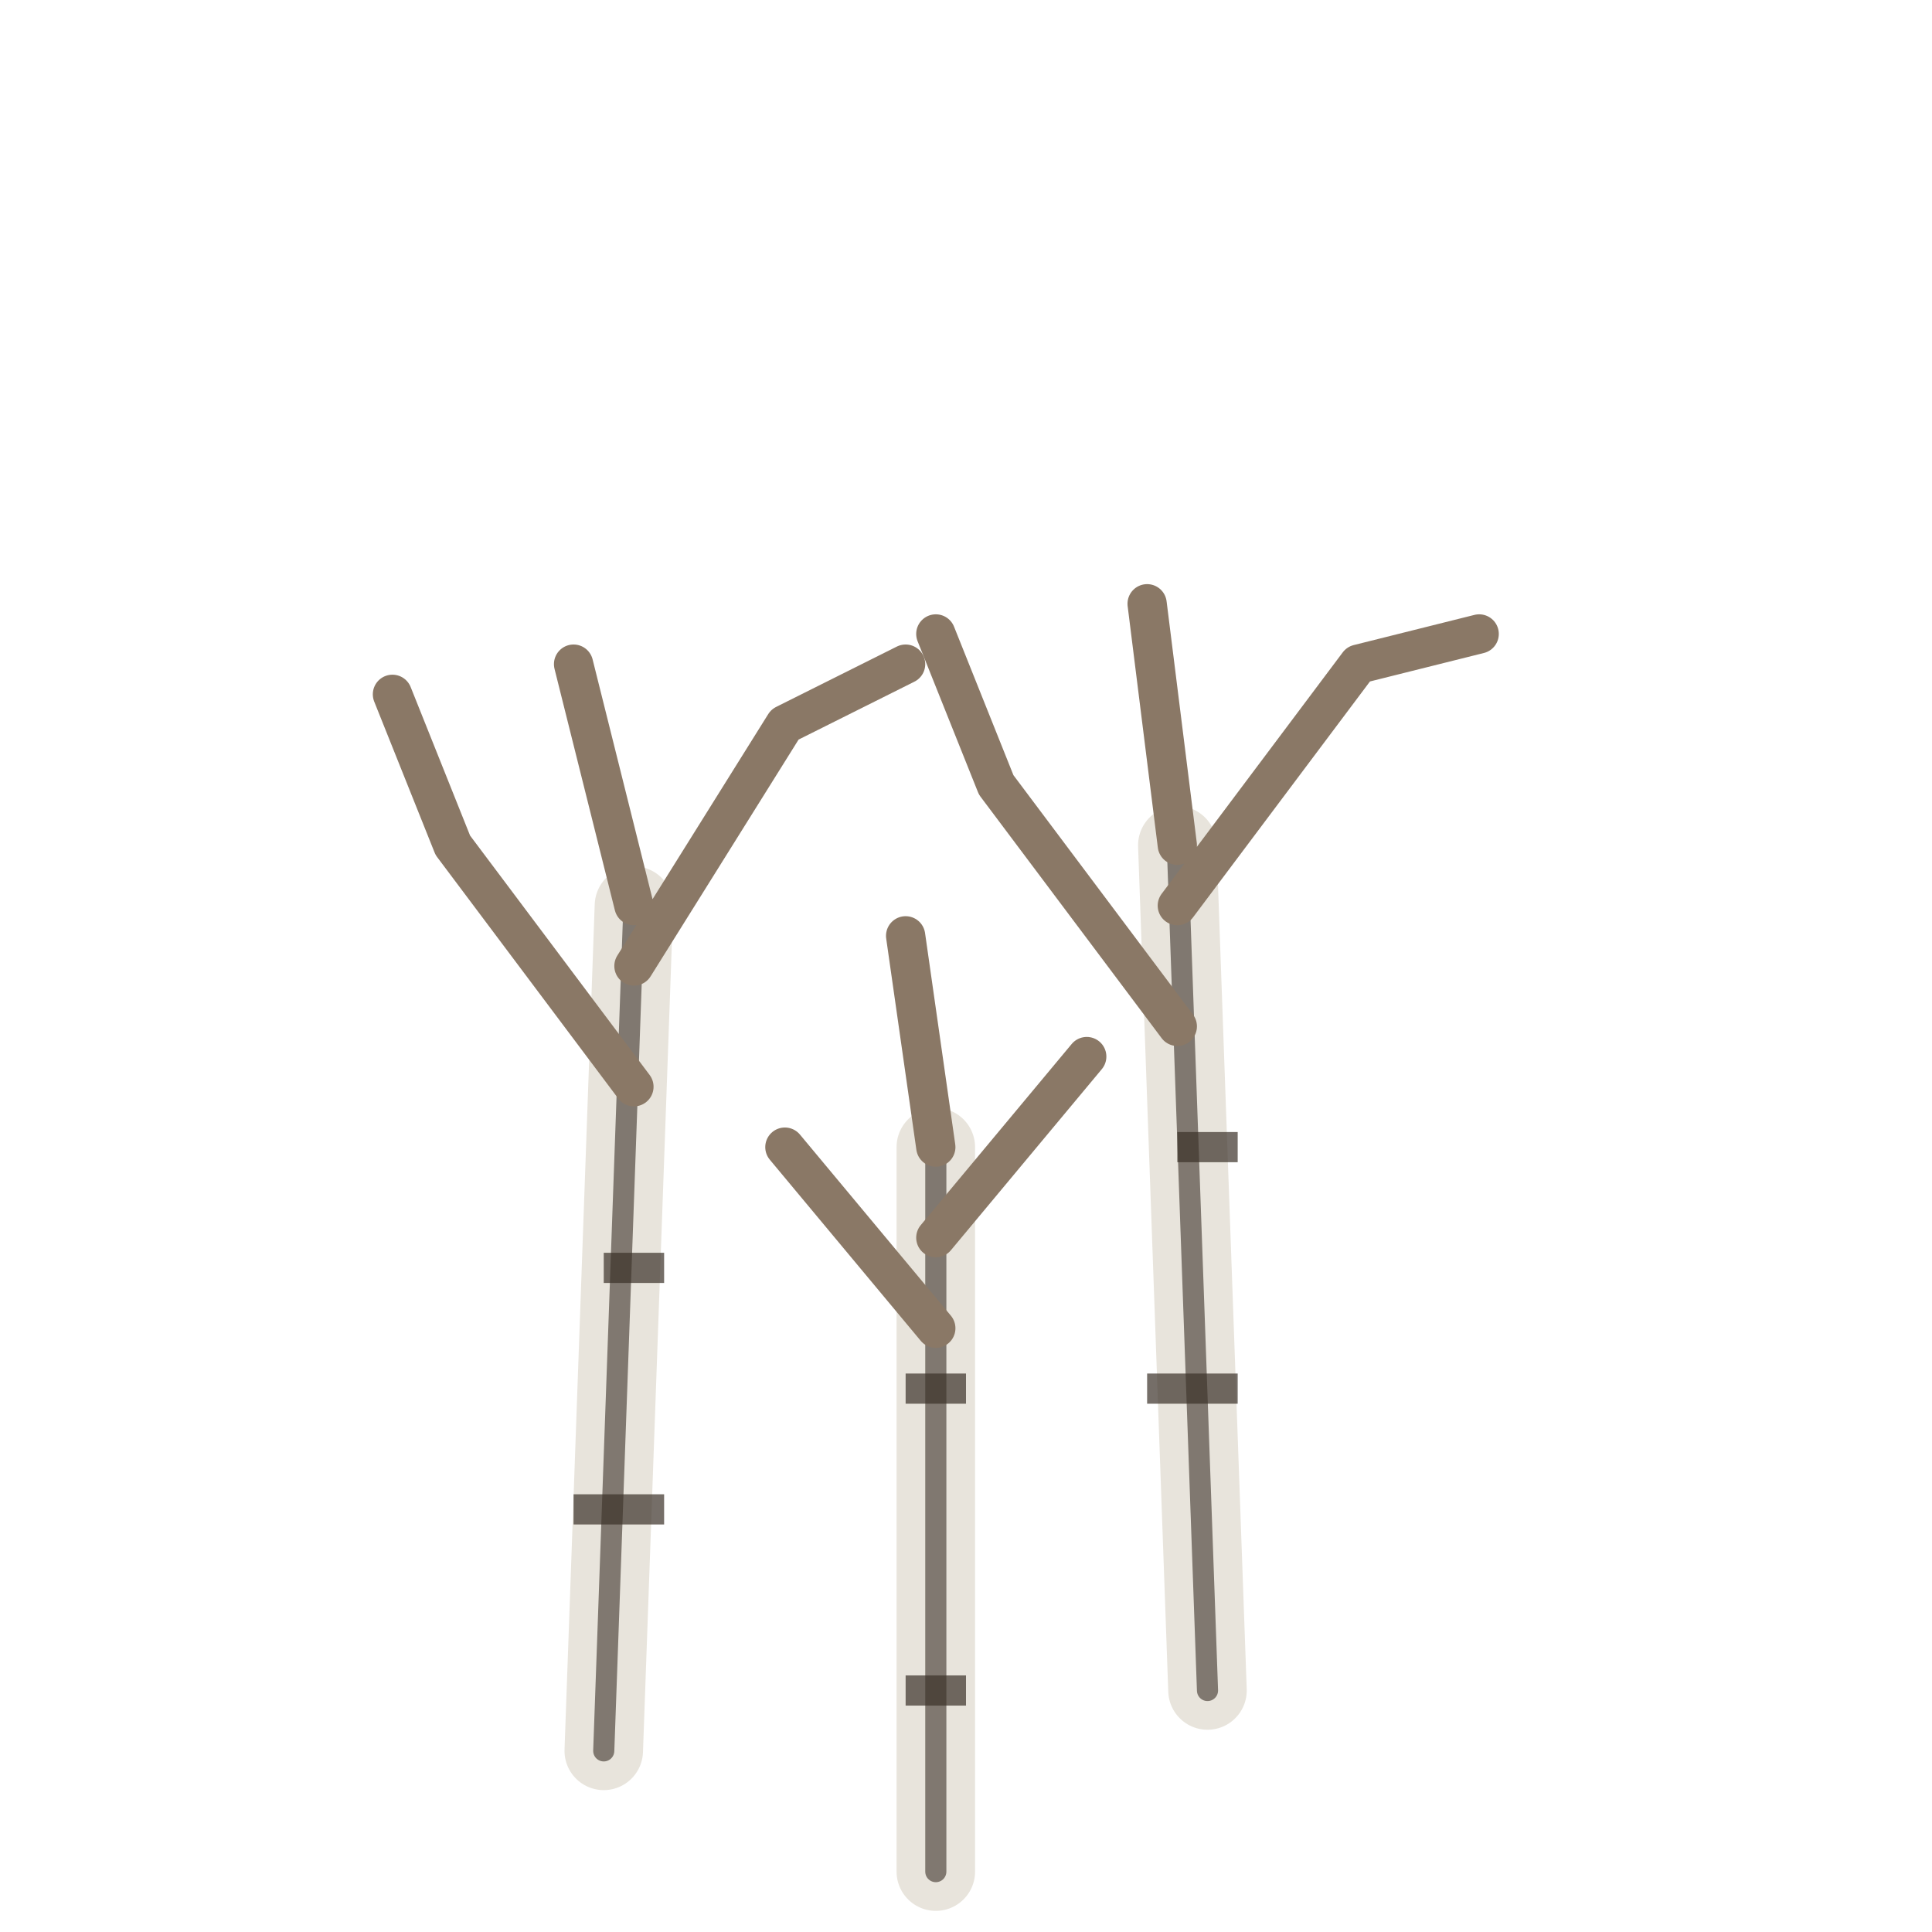
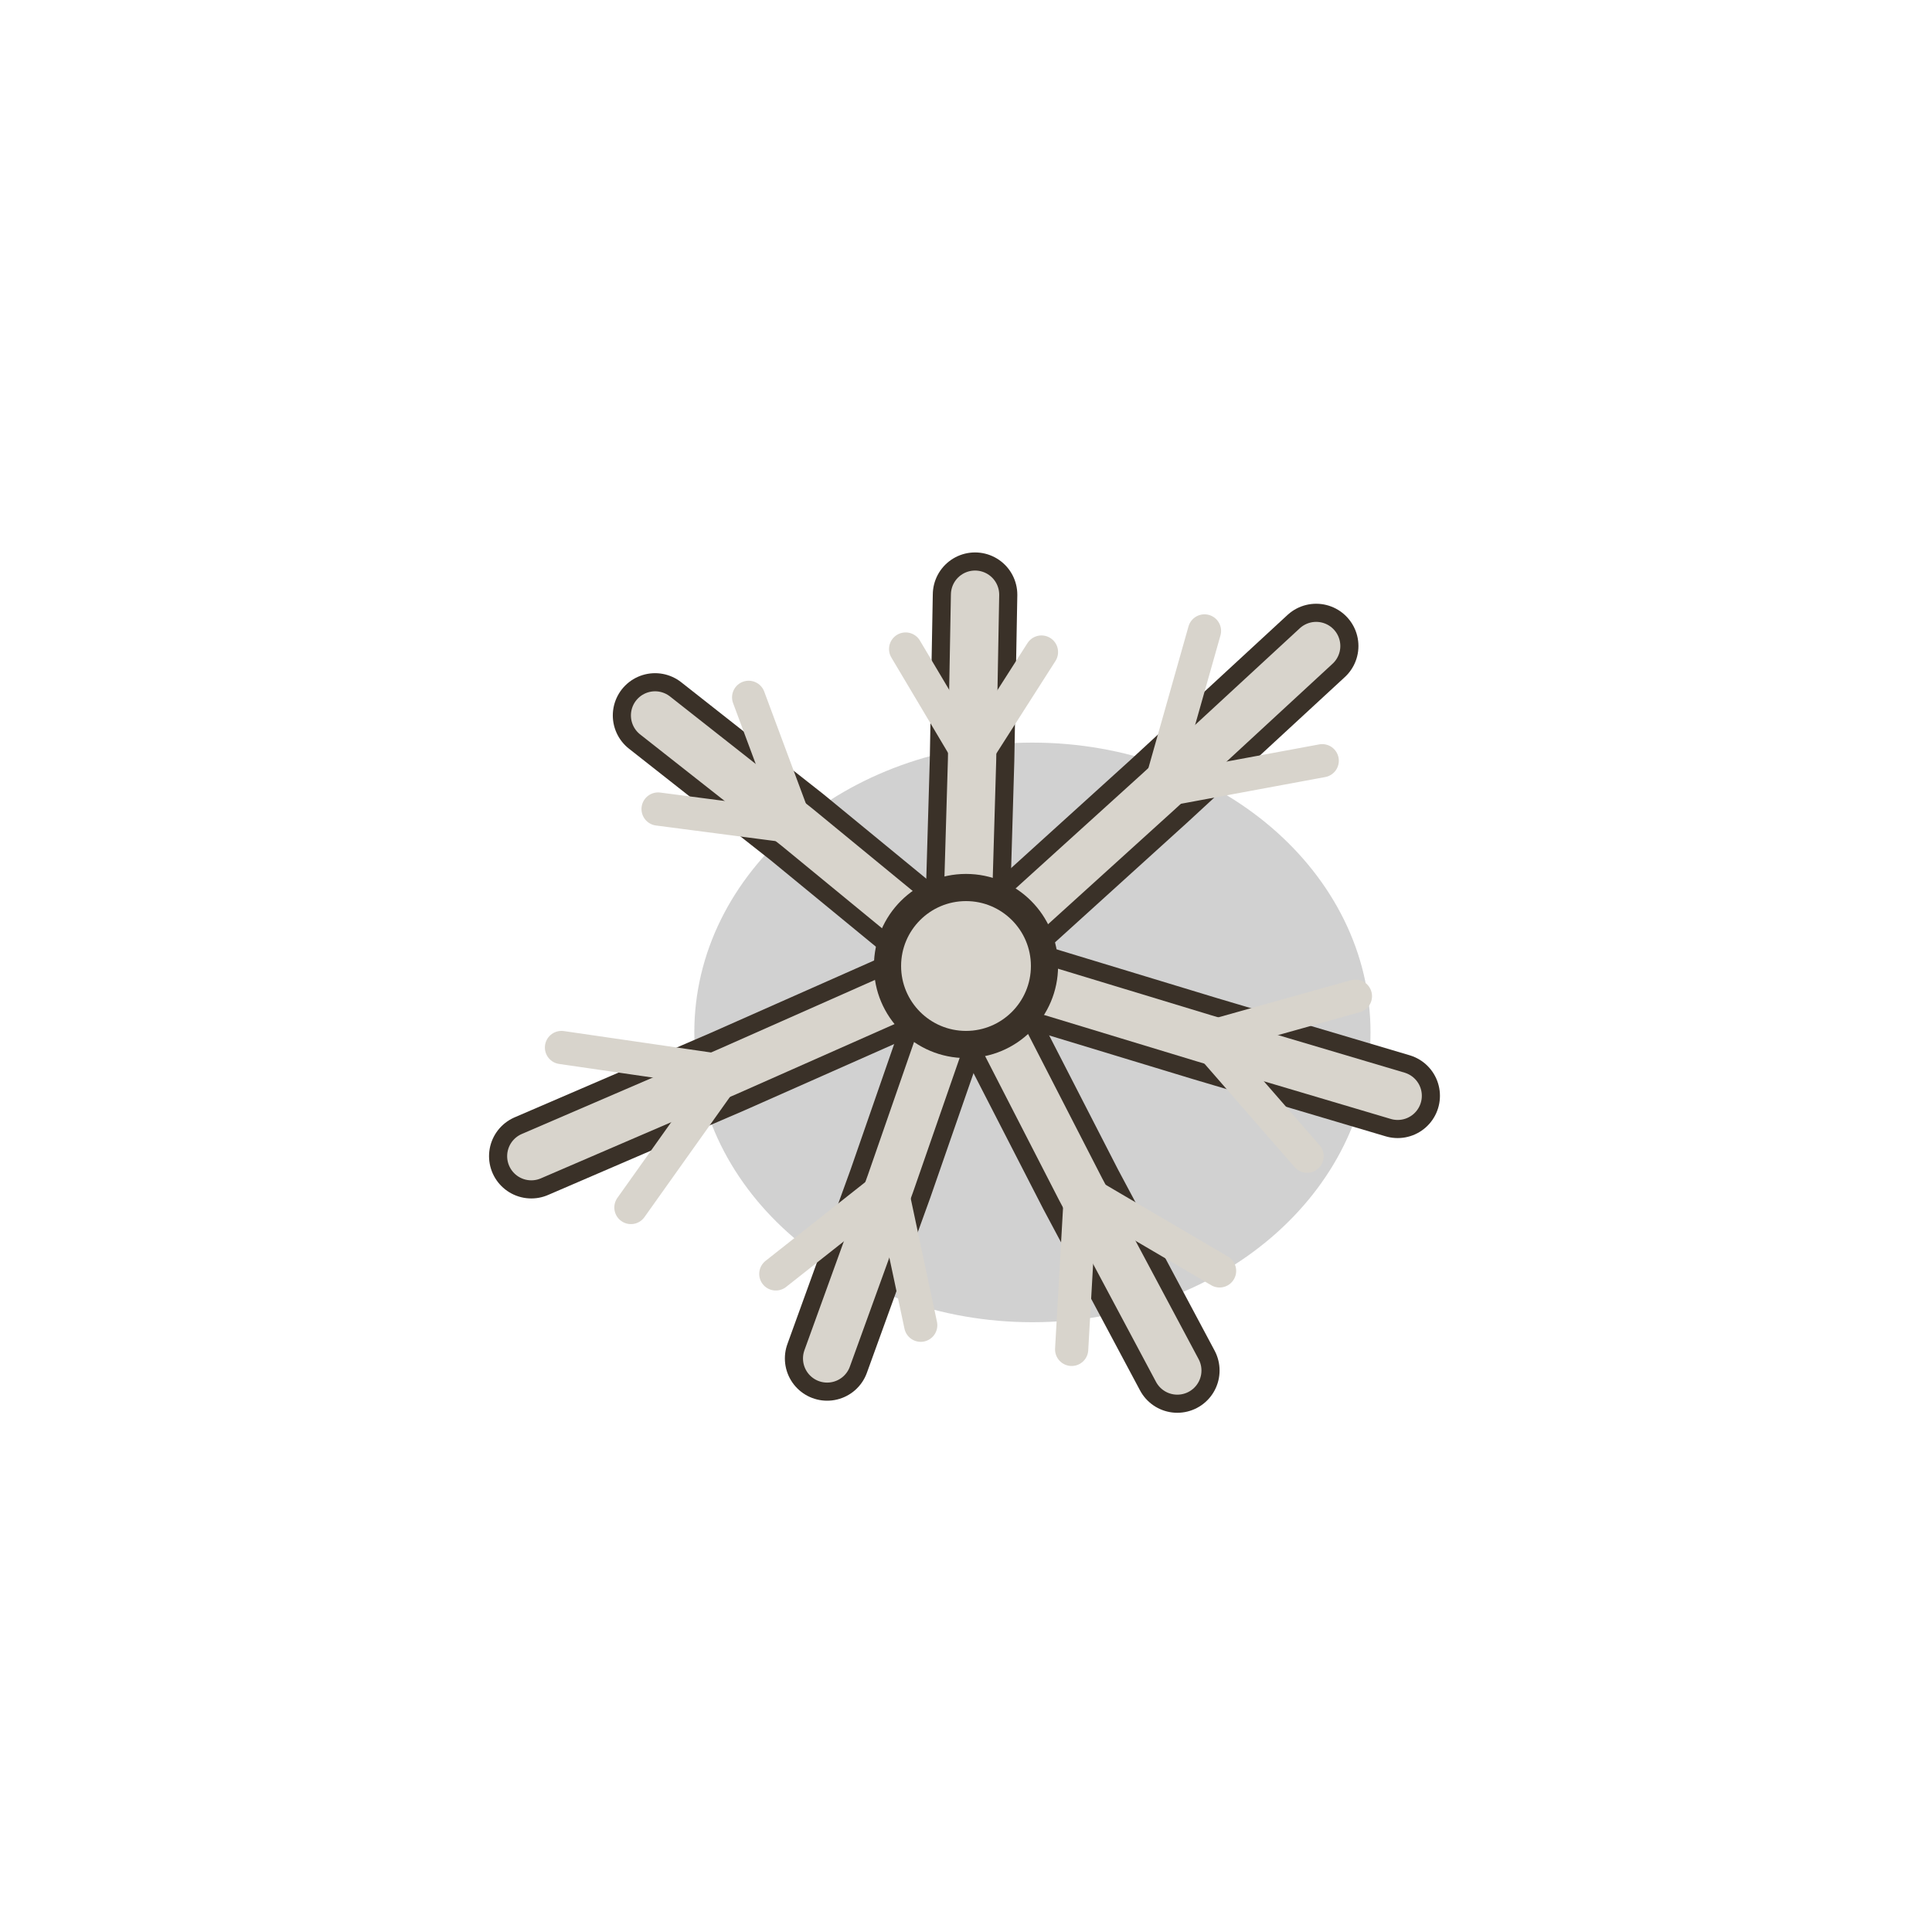
<svg xmlns="http://www.w3.org/2000/svg" width="64" height="64" viewBox="0 0 64 64">
-   <path d="M20,58 L21,30 M40,56 L39,28 M31,62 L31,38" stroke="#e8e4dc" stroke-width="2.6" stroke-linecap="round" />
-   <path d="M20,58 L21,30 M40,56 L39,28 M31,62 L31,38" stroke="#3a3128" stroke-width="0.7" stroke-linecap="round" opacity="0.6" />
-   <path d="M19,50 L22,50 M20,42 L22,42 M38,46 L41,46 M39,38 L41,38 M30,56 L32,56 M30,46 L32,46" stroke="#3a3128" stroke-width="1" opacity="0.7" />
-   <g fill="none" stroke="#8a7866" stroke-width="1.3" stroke-linecap="round">
-     <path d="M21,36 L15,28 M21,32 L26,24 M21,30 L19,22 M15,28 L13,23 M26,24 L30,22" />
-     <path d="M39,34 L33,26 M39,30 L45,22 M39,28 L38,20 M45,22 L49,21 M33,26 L31,21" />
-     <path d="M31,44 L26,38 M31,41 L36,35 M31,38 L30,31" />
-   </g>
+   <ellipse cx="34.2" cy="34.2" rx="11.2" ry="9.6" fill="#000000" opacity="0.18" />
+   <path d="M32.0,32.0 L39.9,34.4 L46.3,36.3" fill="none" stroke="#3a3128" stroke-width="2.8" stroke-linecap="round" stroke-linejoin="round" />
+   <path d="M32.0,32.0 L39.9,34.4 L46.3,36.3" fill="none" stroke="#d8d4cc" stroke-width="1.6" stroke-linecap="round" stroke-linejoin="round" />
+   <path d="M39.9,34.4 L44.9,33.0" fill="none" stroke="#d8d4cc" stroke-width="1.1" stroke-linecap="round" stroke-linejoin="round" />
+   <path d="M39.9,34.4 L43.3,38.3" fill="none" stroke="#d8d4cc" stroke-width="1.1" stroke-linecap="round" stroke-linejoin="round" />
+   <path d="M32.0,32.0 L35.8,39.4 L39.0,45.4" fill="none" stroke="#3a3128" stroke-width="2.8" stroke-linecap="round" stroke-linejoin="round" />
+   <path d="M32.0,32.0 L35.8,39.4 L39.0,45.4" fill="none" stroke="#d8d4cc" stroke-width="1.6" stroke-linecap="round" stroke-linejoin="round" />
+   <path d="M35.8,39.4 L40.4,42.1" fill="none" stroke="#d8d4cc" stroke-width="1.1" stroke-linecap="round" stroke-linejoin="round" />
+   <path d="M35.8,39.4 L35.5,44.7" fill="none" stroke="#d8d4cc" stroke-width="1.1" stroke-linecap="round" stroke-linejoin="round" />
+   <path d="M32.0,32.0 L29.5,39.2 L27.4,45.0" fill="none" stroke="#3a3128" stroke-width="2.8" stroke-linecap="round" stroke-linejoin="round" />
+   <path d="M32.0,32.0 L29.5,39.2 L27.4,45.0" fill="none" stroke="#d8d4cc" stroke-width="1.6" stroke-linecap="round" stroke-linejoin="round" />
+   <path d="M29.5,39.2 L30.5,43.9" fill="none" stroke="#d8d4cc" stroke-width="1.1" stroke-linecap="round" stroke-linejoin="round" />
+   <path d="M29.5,39.2 L25.7,42.2" fill="none" stroke="#d8d4cc" stroke-width="1.1" stroke-linecap="round" stroke-linejoin="round" />
+   <path d="M32.0,32.0 L24.1,35.5 L17.6,38.3" fill="none" stroke="#3a3128" stroke-width="2.8" stroke-linecap="round" stroke-linejoin="round" />
+   <path d="M32.0,32.0 L24.1,35.5 L17.6,38.3" fill="none" stroke="#d8d4cc" stroke-width="1.6" stroke-linecap="round" stroke-linejoin="round" />
+   <path d="M24.1,35.5 L20.9,40.0" fill="none" stroke="#d8d4cc" stroke-width="1.1" stroke-linecap="round" stroke-linejoin="round" />
+   <path d="M24.1,35.5 L18.6,34.7" fill="none" stroke="#d8d4cc" stroke-width="1.1" stroke-linecap="round" stroke-linejoin="round" />
+   <path d="M32.0,32.0 L26.4,27.4 L21.7,23.7" fill="none" stroke="#3a3128" stroke-width="2.8" stroke-linecap="round" stroke-linejoin="round" />
+   <path d="M32.0,32.0 L26.4,27.4 L21.7,23.7" fill="none" stroke="#d8d4cc" stroke-width="1.6" stroke-linecap="round" stroke-linejoin="round" />
+   <path d="M26.4,27.4 L21.8,26.8" fill="none" stroke="#d8d4cc" stroke-width="1.1" stroke-linecap="round" stroke-linejoin="round" />
+   <path d="M26.4,27.4 L24.8,23.1" fill="none" stroke="#d8d4cc" stroke-width="1.1" stroke-linecap="round" stroke-linejoin="round" />
+   <path d="M32.0,32.0 L32.2,25.2 L32.3,19.7" fill="none" stroke="#3a3128" stroke-width="2.8" stroke-linecap="round" stroke-linejoin="round" />
+   <path d="M32.0,32.0 L32.2,25.2 L32.3,19.7" fill="none" stroke="#d8d4cc" stroke-width="1.6" stroke-linecap="round" stroke-linejoin="round" />
+   <path d="M32.2,25.2 L30.0,21.5" fill="none" stroke="#d8d4cc" stroke-width="1.1" stroke-linecap="round" stroke-linejoin="round" />
+   <path d="M32.2,25.2 L34.5,21.6" fill="none" stroke="#d8d4cc" stroke-width="1.1" stroke-linecap="round" stroke-linejoin="round" />
+   <path d="M32.0,32.0 L38.4,26.2 L43.6,21.4" fill="none" stroke="#3a3128" stroke-width="2.8" stroke-linecap="round" stroke-linejoin="round" />
+   <path d="M32.0,32.0 L38.4,26.2 L43.6,21.4" fill="none" stroke="#d8d4cc" stroke-width="1.6" stroke-linecap="round" stroke-linejoin="round" />
+   <path d="M38.4,26.2 L39.9,20.9" fill="none" stroke="#d8d4cc" stroke-width="1.1" stroke-linecap="round" stroke-linejoin="round" />
+   <path d="M38.4,26.2 L43.8,25.2" fill="none" stroke="#d8d4cc" stroke-width="1.1" stroke-linecap="round" stroke-linejoin="round" />
+   <circle cx="32.0" cy="32.0" r="2.6" fill="#d8d4cc" stroke="#3a3128" stroke-width="0.9" />
</svg>
